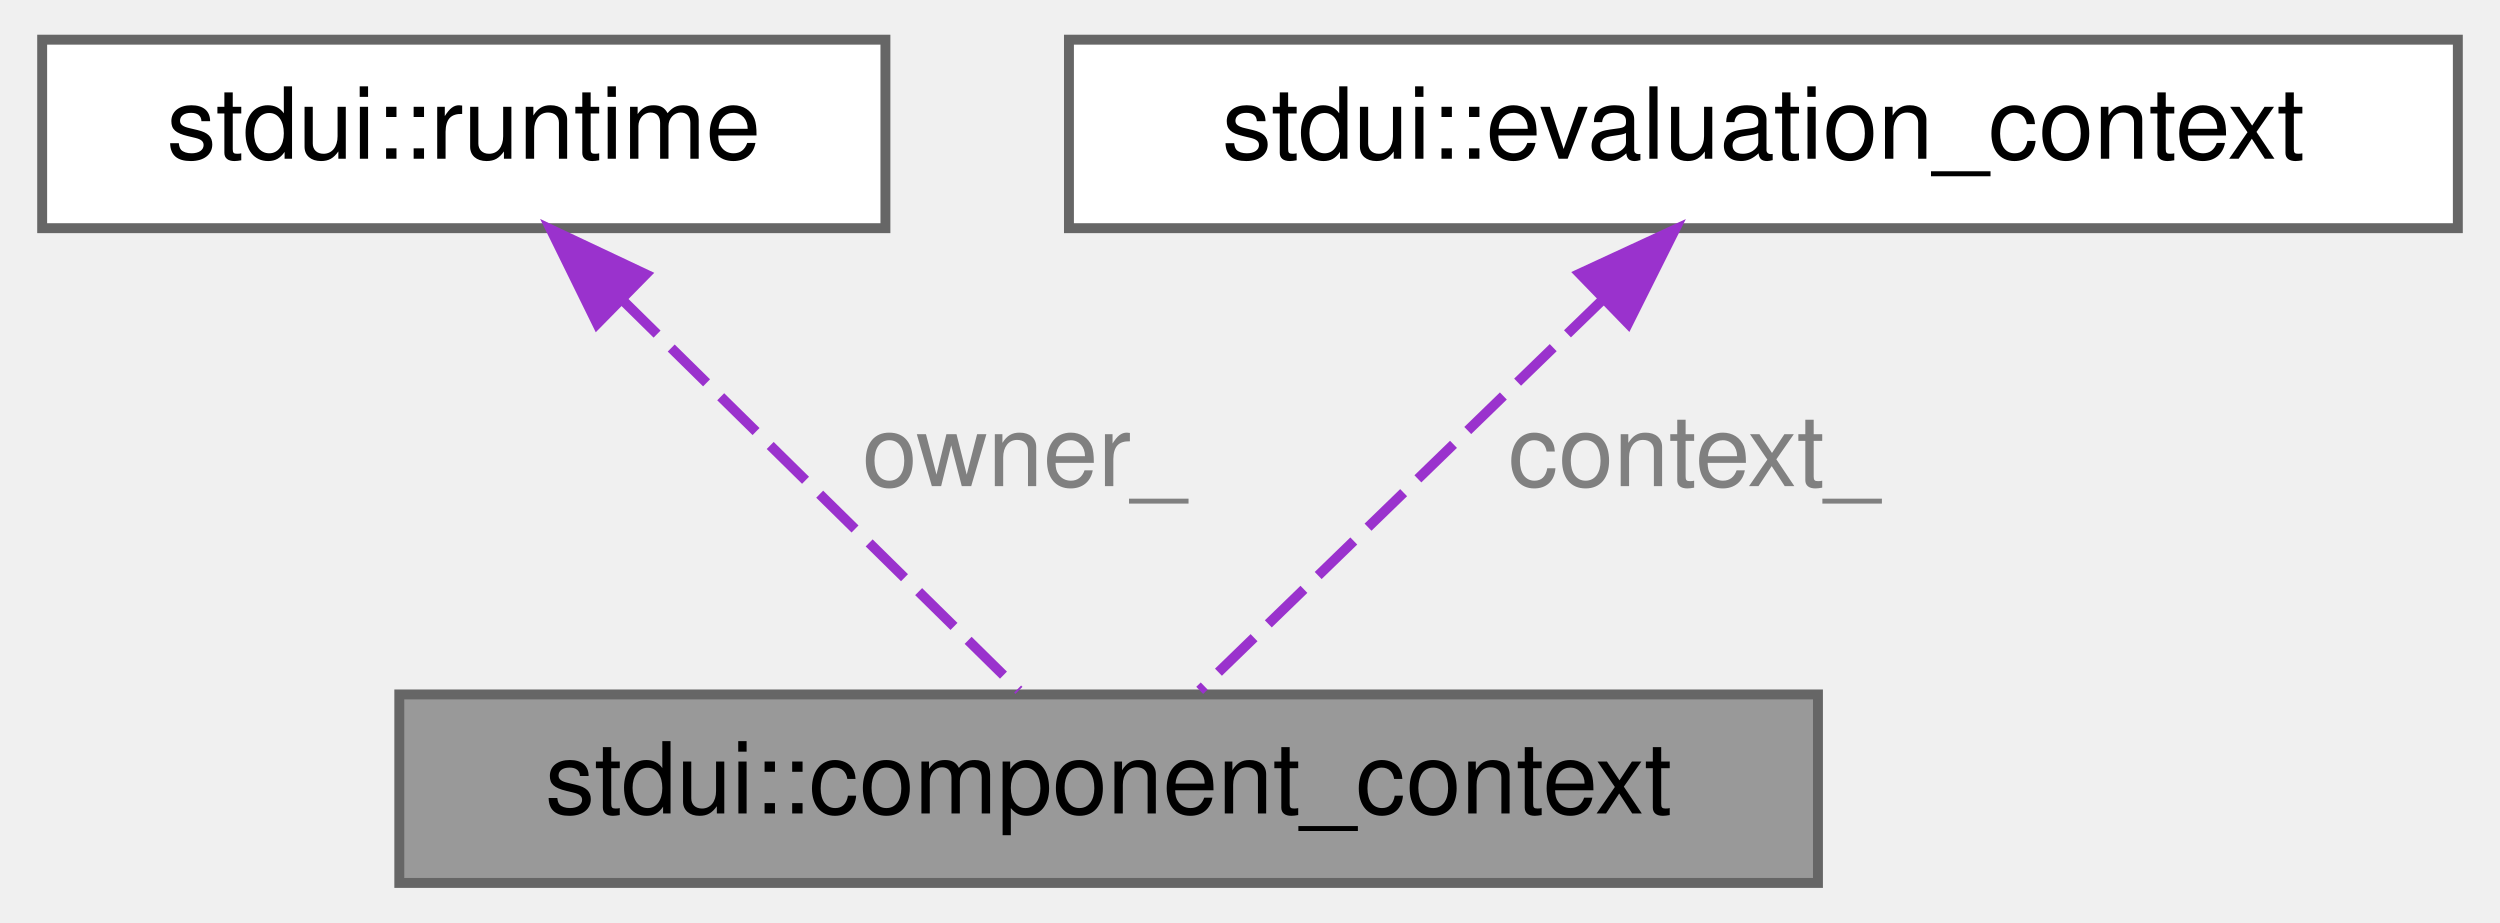
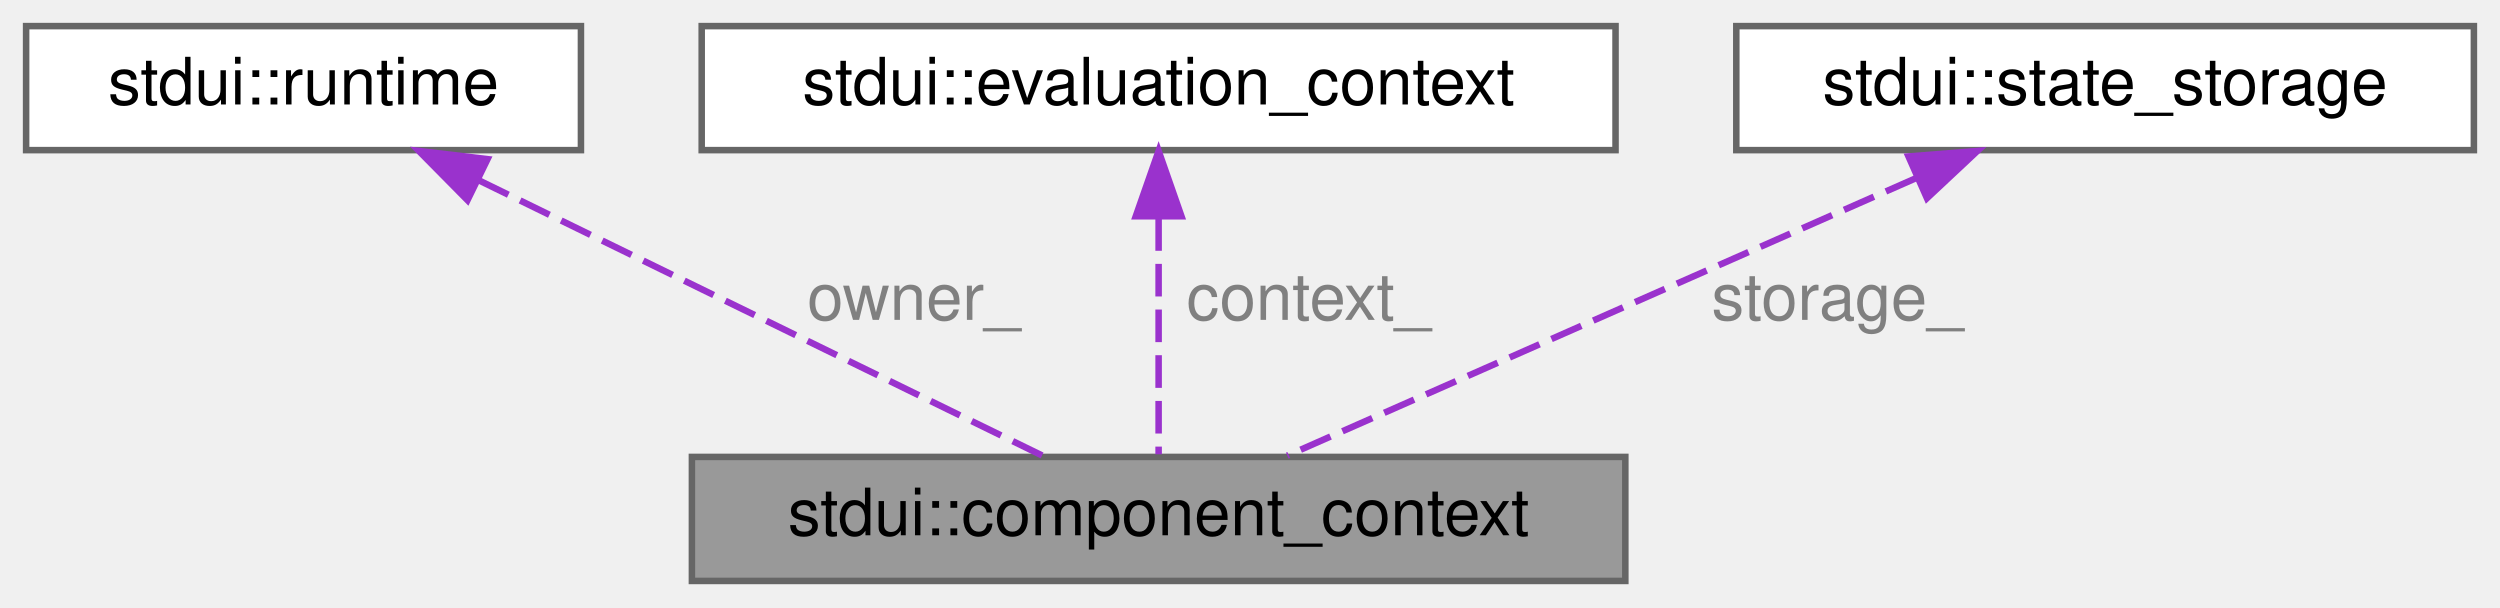
- <svg xmlns="http://www.w3.org/2000/svg" xmlns:xlink="http://www.w3.org/1999/xlink" width="252pt" height="93pt" viewBox="0.00 0.00 251.50 93.00">
+ <svg xmlns="http://www.w3.org/2000/svg" xmlns:xlink="http://www.w3.org/1999/xlink" width="383pt" height="93pt" viewBox="0.00 0.00 383.00 93.00">
  <g id="graph0" class="graph" transform="scale(1 1) rotate(0) translate(4 89)">
    <g id="Node000001" class="node">
      <g id="a_Node000001">
        <a xlink:title="Runtime services available while evaluating one component body.">
-           <polygon fill="#999999" stroke="#666666" points="179,-19 36,-19 36,0 179,0 179,-19" />
-           <text text-anchor="middle" x="107.5" y="-7" font-family="Helvetica,sans-Serif" font-size="10.00">stdui::component_context</text>
+           <polygon fill="#999999" stroke="#666666" points="245,-19 102,-19 102,0 245,0 245,-19" />
+           <text text-anchor="middle" x="173.5" y="-7" font-family="Helvetica,sans-Serif" font-size="10.00">stdui::component_context</text>
        </a>
      </g>
    </g>
    <g id="Node000002" class="node">
      <g id="a_Node000002">
        <a xlink:href="classstdui_1_1runtime.html" target="_top" xlink:title="Owns persistent component state and reconciles expression updates.">
          <polygon fill="white" stroke="#666666" points="85,-85 0,-85 0,-66 85,-66 85,-85" />
          <text text-anchor="middle" x="42.5" y="-73" font-family="Helvetica,sans-Serif" font-size="10.00">stdui::runtime</text>
        </a>
      </g>
    </g>
    <g id="edge1_Node000001_Node000002" class="edge">
      <g id="a_edge1_Node000001_Node000002">
        <a xlink:title=" ">
-           <path fill="none" stroke="#9a32cd" stroke-dasharray="5,2" d="M58.42,-58.83C71,-46.44 88.12,-29.59 98.46,-19.41" />
-           <polygon fill="#9a32cd" stroke="#9a32cd" points="55.94,-56.36 51.27,-65.87 60.85,-61.35 55.94,-56.36" />
+           <path fill="none" stroke="#9a32cd" stroke-dasharray="5,2" d="M69.39,-61.36C95.2,-48.75 133.46,-30.06 155.69,-19.2" />
+           <polygon fill="#9a32cd" stroke="#9a32cd" points="67.62,-58.33 60.17,-65.87 70.69,-64.62 67.62,-58.33" />
        </a>
      </g>
-       <text text-anchor="middle" x="99" y="-40" font-family="Helvetica,sans-Serif" font-size="10.00" fill="grey"> owner_</text>
+       <text text-anchor="middle" x="136" y="-40" font-family="Helvetica,sans-Serif" font-size="10.00" fill="grey"> owner_</text>
    </g>
    <g id="Node000003" class="node">
      <g id="a_Node000003">
        <a xlink:href="structstdui_1_1evaluation__context.html" target="_top" xlink:title="Explicit state staging area for one evaluation.">
          <polygon fill="white" stroke="#666666" points="243.5,-85 103.5,-85 103.5,-66 243.5,-66 243.5,-85" />
          <text text-anchor="middle" x="173.5" y="-73" font-family="Helvetica,sans-Serif" font-size="10.00">stdui::evaluation_context</text>
        </a>
      </g>
    </g>
    <g id="edge2_Node000001_Node000003" class="edge">
      <g id="a_edge2_Node000001_Node000003">
        <a xlink:title=" ">
-           <path fill="none" stroke="#9a32cd" stroke-dasharray="5,2" d="M157.34,-58.83C144.56,-46.44 127.18,-29.59 116.68,-19.41" />
-           <polygon fill="#9a32cd" stroke="#9a32cd" points="154.98,-61.42 164.6,-65.87 159.86,-56.39 154.98,-61.42" />
+           <path fill="none" stroke="#9a32cd" stroke-dasharray="5,2" d="M173.5,-55.58C173.5,-43.63 173.5,-28.72 173.5,-19.41" />
+           <polygon fill="#9a32cd" stroke="#9a32cd" points="170,-55.87 173.5,-65.87 177,-55.87 170,-55.87" />
        </a>
      </g>
-       <text text-anchor="middle" x="166.5" y="-40" font-family="Helvetica,sans-Serif" font-size="10.00" fill="grey"> context_</text>
+       <text text-anchor="middle" x="196.5" y="-40" font-family="Helvetica,sans-Serif" font-size="10.00" fill="grey"> context_</text>
+     </g>
+     <g id="Node000004" class="node">
+       <g id="a_Node000004">
+         <a xlink:href="classstdui_1_1state__storage.html" target="_top" xlink:title="Storage for persistent component state.">
+           <polygon fill="white" stroke="#666666" points="375,-85 262,-85 262,-66 375,-66 375,-85" />
+           <text text-anchor="middle" x="318.5" y="-73" font-family="Helvetica,sans-Serif" font-size="10.00">stdui::state_storage</text>
+         </a>
+       </g>
+     </g>
+     <g id="edge3_Node000001_Node000004" class="edge">
+       <g id="a_edge3_Node000001_Node000004">
+         <a xlink:title=" ">
+           <path fill="none" stroke="#9a32cd" stroke-dasharray="5,2" d="M289.49,-61.69C260.91,-49.08 218.04,-30.16 193.21,-19.2" />
+           <polygon fill="#9a32cd" stroke="#9a32cd" points="288.38,-65.03 298.94,-65.87 291.21,-58.63 288.38,-65.03" />
+         </a>
+       </g>
+       <text text-anchor="middle" x="277.5" y="-40" font-family="Helvetica,sans-Serif" font-size="10.00" fill="grey"> storage_</text>
    </g>
  </g>
</svg>
